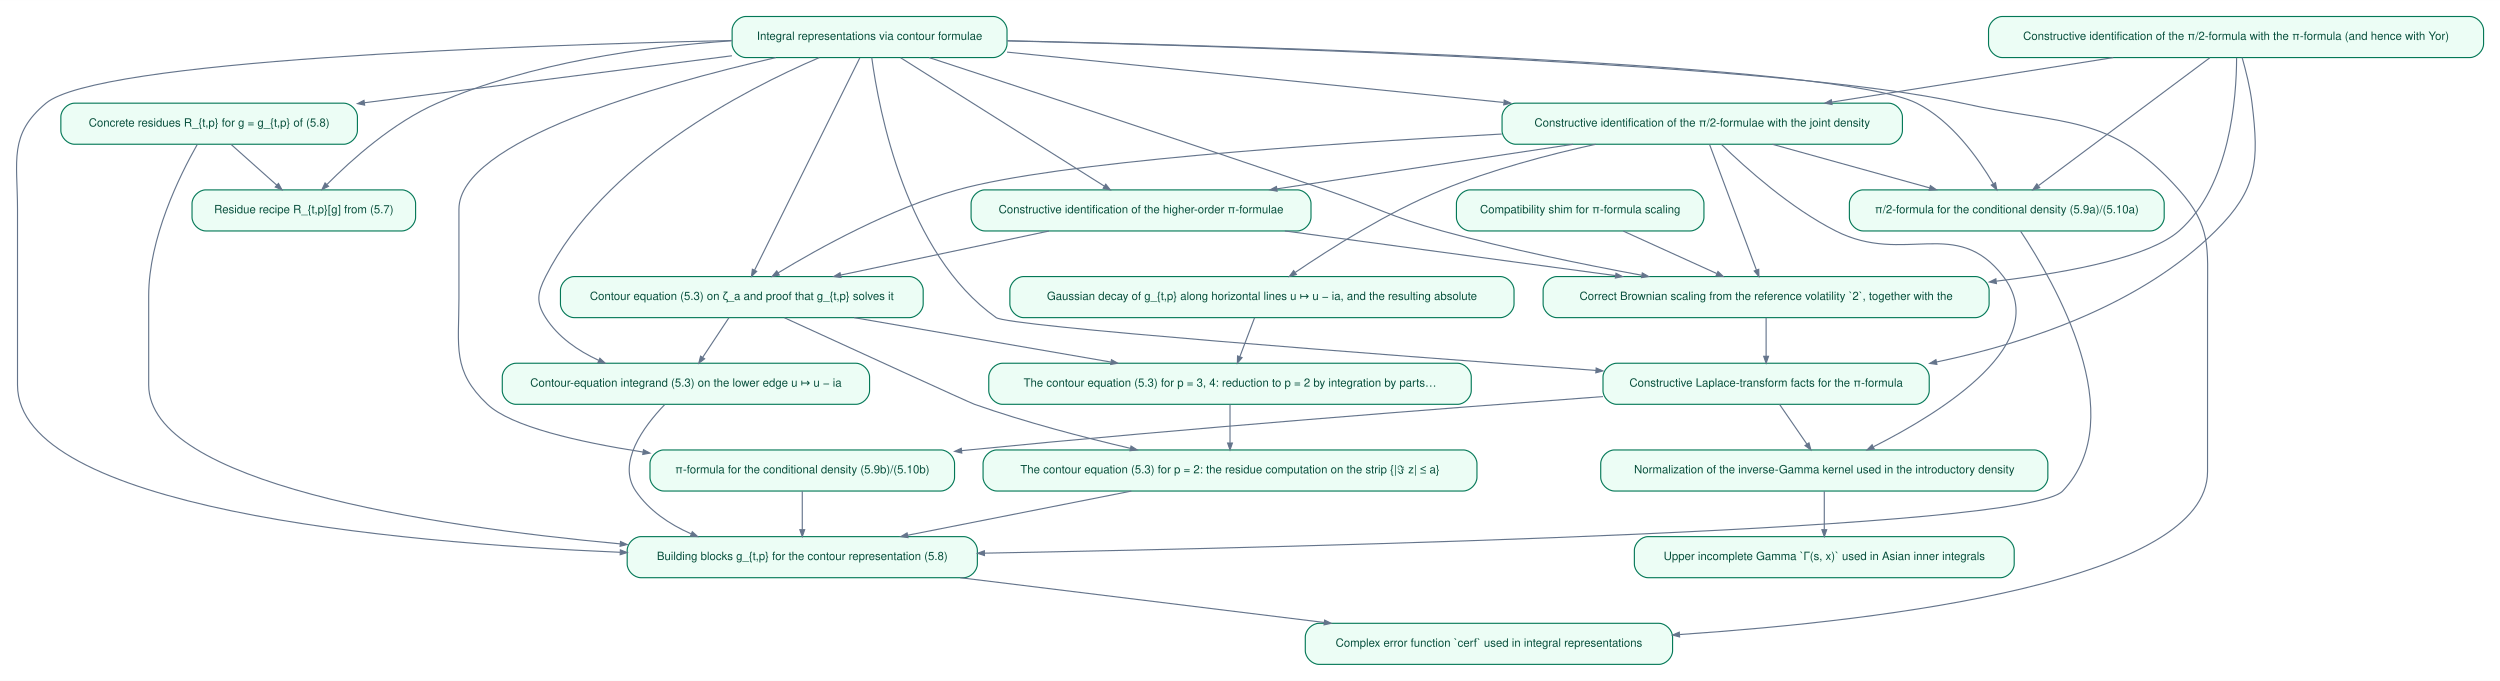
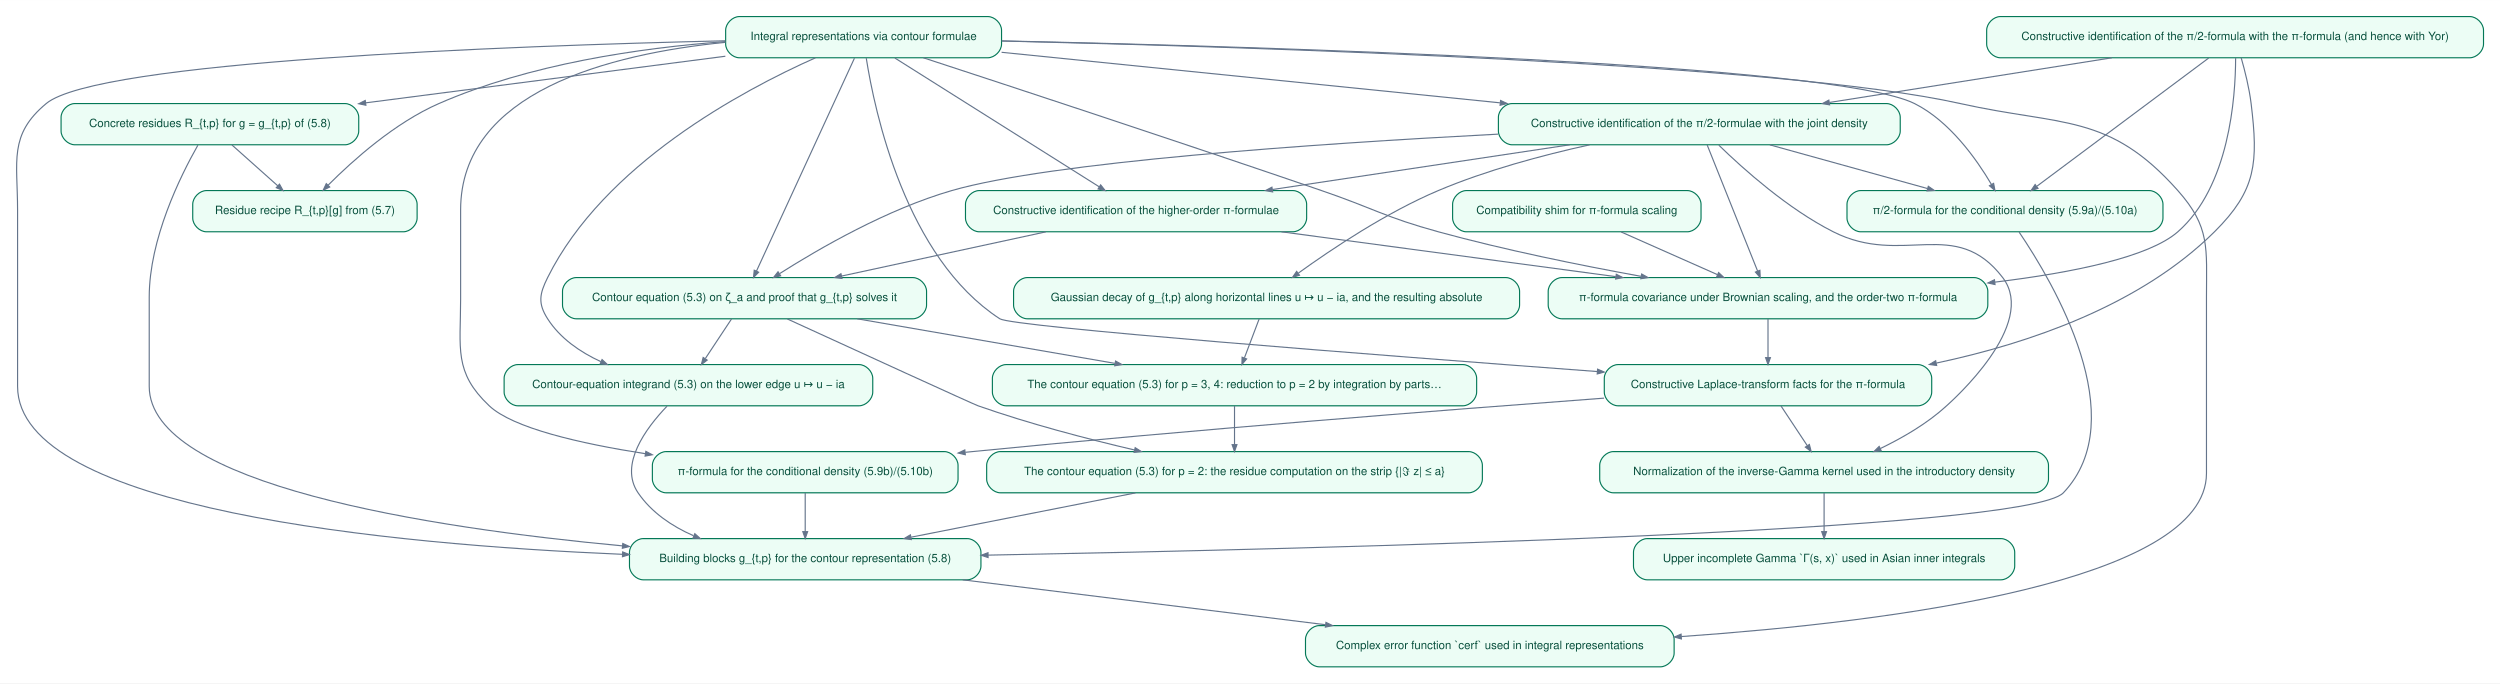
- <svg xmlns="http://www.w3.org/2000/svg" xmlns:xlink="http://www.w3.org/1999/xlink" width="2192pt" height="597pt" viewBox="0.00 0.00 2191.75 596.80">
+ <svg xmlns="http://www.w3.org/2000/svg" xmlns:xlink="http://www.w3.org/1999/xlink" width="2184pt" height="597pt" viewBox="0.00 0.00 2183.75 596.80">
  <g id="graph0" class="graph" transform="scale(1 1) rotate(0) translate(14.4 582.4)">
-     <polygon fill="white" stroke="transparent" points="-14.4,14.4 -14.4,-582.4 2177.35,-582.4 2177.35,14.4 -14.4,14.4" />
+     <polygon fill="white" stroke="transparent" points="-14.4,14.4 -14.4,-582.4 2169.35,-582.4 2169.35,14.4 -14.4,14.4" />
    <g id="node1" class="node">
      <g id="a_node1">
        <a xlink:href="Section5/IntegralReps.md" xlink:title="IntegralReps.lean">
-           <path fill="#ecfdf5" stroke="#047857" d="M856.45,-568C856.45,-568 639.45,-568 639.45,-568 633.45,-568 627.45,-562 627.45,-556 627.45,-556 627.45,-544 627.45,-544 627.45,-538 633.45,-532 639.45,-532 639.45,-532 856.45,-532 856.45,-532 862.45,-532 868.45,-538 868.45,-544 868.45,-544 868.45,-556 868.45,-556 868.45,-562 862.45,-568 856.45,-568" />
-           <text text-anchor="middle" x="747.95" y="-547.5" font-family="Helvetica,sans-Serif" font-size="10.00" fill="#064e3b">Integral representations via contour formulae</text>
+           <path fill="#ecfdf5" stroke="#047857" d="M848.45,-568C848.45,-568 631.45,-568 631.45,-568 625.45,-568 619.45,-562 619.45,-556 619.45,-556 619.45,-544 619.45,-544 619.45,-538 625.45,-532 631.45,-532 631.45,-532 848.45,-532 848.45,-532 854.45,-532 860.45,-538 860.45,-544 860.45,-544 860.45,-556 860.45,-556 860.45,-562 854.45,-568 848.45,-568" />
+           <text text-anchor="middle" x="739.95" y="-547.5" font-family="Helvetica,sans-Serif" font-size="10.00" fill="#064e3b">Integral representations via contour formulae</text>
        </a>
      </g>
    </g>
    <g id="node2" class="node">
      <g id="a_node2">
        <a xlink:href="Section5/ContourEq.md" xlink:title="ContourEq.lean">
          <path fill="#ecfdf5" stroke="#047857" d="M782.95,-340C782.95,-340 488.95,-340 488.95,-340 482.95,-340 476.95,-334 476.95,-328 476.95,-328 476.95,-316 476.95,-316 476.95,-310 482.95,-304 488.95,-304 488.95,-304 782.95,-304 782.95,-304 788.95,-304 794.95,-310 794.95,-316 794.95,-316 794.95,-328 794.95,-328 794.95,-334 788.95,-340 782.95,-340" />
          <text text-anchor="middle" x="635.95" y="-319.5" font-family="Helvetica,sans-Serif" font-size="10.00" fill="#064e3b">Contour equation (5.3) on ζ_a and proof that g_{t,p} solves it</text>
        </a>
      </g>
    </g>
    <g id="edge10" class="edge">
-       <path fill="none" stroke="#64748b" d="M739.35,-531.64C719.31,-491.2 669.51,-390.72 647.14,-345.59" />
-       <polygon fill="#64748b" stroke="#64748b" points="648.97,-344.55 644.43,-340.11 645.21,-346.42 648.97,-344.55" />
+       <path fill="none" stroke="#64748b" d="M731.96,-531.64C713.35,-491.2 667.11,-390.72 646.34,-345.59" />
+       <polygon fill="#64748b" stroke="#64748b" points="648.24,-344.68 643.82,-340.11 644.42,-346.44 648.24,-344.68" />
    </g>
    <g id="node5" class="node">
      <g id="a_node5">
        <a xlink:href="Section5/ContourIntegrand.md" xlink:title="ContourIntegrand.lean">
          <path fill="#ecfdf5" stroke="#047857" d="M735.95,-264C735.95,-264 437.95,-264 437.95,-264 431.95,-264 425.95,-258 425.95,-252 425.95,-252 425.95,-240 425.95,-240 425.95,-234 431.95,-228 437.95,-228 437.95,-228 735.95,-228 735.95,-228 741.95,-228 747.95,-234 747.95,-240 747.95,-240 747.95,-252 747.95,-252 747.95,-258 741.95,-264 735.95,-264" />
          <text text-anchor="middle" x="586.95" y="-243.5" font-family="Helvetica,sans-Serif" font-size="10.00" fill="#064e3b">Contour-equation integrand (5.3) on the lower edge u ↦ u − ia</text>
        </a>
      </g>
    </g>
    <g id="edge11" class="edge">
-       <path fill="none" stroke="#64748b" d="M703.9,-531.98C637.57,-503.64 514.44,-439.84 463.95,-340 456.73,-325.72 455.34,-317.48 463.95,-304 474.8,-287.01 492.16,-275.01 510.45,-266.56" />
-       <polygon fill="#64748b" stroke="#64748b" points="511.51,-268.39 516.15,-264.05 509.81,-264.55 511.51,-268.39" />
+       <path fill="none" stroke="#64748b" d="M697.89,-531.97C633.56,-503.32 513.04,-438.76 463.95,-340 456.83,-325.67 455.33,-317.48 463.95,-304 474.8,-287.01 492.15,-275.01 510.45,-266.56" />
+       <polygon fill="#64748b" stroke="#64748b" points="511.5,-268.39 516.15,-264.05 509.81,-264.55 511.5,-268.39" />
    </g>
    <g id="node6" class="node">
      <g id="a_node6">
        <a xlink:href="Section5/Rrecipe.md" xlink:title="Rrecipe.lean">
          <path fill="#ecfdf5" stroke="#047857" d="M337.95,-416C337.95,-416 165.95,-416 165.95,-416 159.95,-416 153.95,-410 153.95,-404 153.95,-404 153.95,-392 153.95,-392 153.95,-386 159.95,-380 165.95,-380 165.95,-380 337.95,-380 337.95,-380 343.95,-380 349.95,-386 349.95,-392 349.95,-392 349.95,-404 349.95,-404 349.95,-410 343.95,-416 337.95,-416" />
          <text text-anchor="middle" x="251.95" y="-395.5" font-family="Helvetica,sans-Serif" font-size="10.00" fill="#064e3b">Residue recipe R_{t,p}[g] from (5.7)</text>
        </a>
      </g>
    </g>
    <g id="edge20" class="edge">
-       <path fill="none" stroke="#64748b" d="M627.04,-546.71C550.34,-541.47 450.55,-527.51 368.95,-492 330.52,-475.28 294.01,-442.64 272.3,-420.82" />
-       <polygon fill="#64748b" stroke="#64748b" points="273.59,-419.15 267.89,-416.34 270.6,-422.09 273.59,-419.15" />
+       <path fill="none" stroke="#64748b" d="M619.04,-546.11C544.31,-540.58 447.92,-526.51 368.95,-492 330.55,-475.22 294.03,-442.59 272.3,-420.8" />
+       <polygon fill="#64748b" stroke="#64748b" points="273.6,-419.12 267.9,-416.32 270.61,-422.07 273.6,-419.12" />
    </g>
    <g id="node7" class="node">
      <g id="a_node7">
        <a xlink:href="Section5/Rrec.md" xlink:title="Rrec.lean">
          <path fill="#ecfdf5" stroke="#047857" d="M286.95,-492C286.95,-492 50.95,-492 50.95,-492 44.95,-492 38.95,-486 38.95,-480 38.95,-480 38.95,-468 38.95,-468 38.95,-462 44.95,-456 50.95,-456 50.95,-456 286.95,-456 286.95,-456 292.95,-456 298.95,-462 298.95,-468 298.95,-468 298.95,-480 298.95,-480 298.95,-486 292.95,-492 286.95,-492" />
          <text text-anchor="middle" x="168.95" y="-471.5" font-family="Helvetica,sans-Serif" font-size="10.00" fill="#064e3b">Concrete residues R_{t,p} for g = g_{t,p} of (5.8)</text>
        </a>
      </g>
    </g>
    <g id="edge19" class="edge">
-       <path fill="none" stroke="#64748b" d="M627.28,-533.58C533.3,-521.57 402.83,-504.89 305.12,-492.4" />
-       <polygon fill="#64748b" stroke="#64748b" points="305.25,-490.3 299.03,-491.62 304.71,-494.47 305.25,-490.3" />
+       <path fill="none" stroke="#64748b" d="M619.2,-533.35C527.2,-521.43 400.49,-505.01 304.92,-492.62" />
+       <polygon fill="#64748b" stroke="#64748b" points="305.18,-490.54 298.96,-491.85 304.64,-494.7 305.18,-490.54" />
    </g>
    <g id="node8" class="node">
      <g id="a_node8">
        <a xlink:href="Section5/GFun.md" xlink:title="GFun.lean">
          <path fill="#ecfdf5" stroke="#047857" d="M830.45,-112C830.45,-112 547.45,-112 547.45,-112 541.45,-112 535.45,-106 535.45,-100 535.45,-100 535.45,-88 535.45,-88 535.45,-82 541.45,-76 547.45,-76 547.45,-76 830.45,-76 830.45,-76 836.45,-76 842.45,-82 842.45,-88 842.45,-88 842.45,-100 842.45,-100 842.45,-106 836.45,-112 830.45,-112" />
          <text text-anchor="middle" x="688.95" y="-91.5" font-family="Helvetica,sans-Serif" font-size="10.00" fill="#064e3b">Building blocks g_{t,p} for the contour representation (5.8)</text>
        </a>
      </g>
    </g>
    <g id="edge12" class="edge">
-       <path fill="none" stroke="#64748b" d="M627.17,-546.96C433.62,-542.6 71.03,-529.47 25.95,-492 -6.96,-464.64 0.95,-441.8 0.95,-399 0.95,-399 0.95,-399 0.95,-245 0.95,-137.46 325.87,-106.89 529.13,-98.28" />
-       <polygon fill="#64748b" stroke="#64748b" points="529.5,-100.37 535.41,-98.02 529.32,-96.17 529.5,-100.37" />
+       <path fill="none" stroke="#64748b" d="M619.35,-546.85C427.65,-542.33 70.43,-529.01 25.95,-492 -6.96,-464.63 0.95,-441.8 0.95,-399 0.95,-399 0.95,-399 0.95,-245 0.95,-137.46 325.87,-106.89 529.13,-98.28" />
+       <polygon fill="#64748b" stroke="#64748b" points="529.5,-100.37 535.4,-98.02 529.32,-96.17 529.5,-100.37" />
    </g>
    <g id="node10" class="node">
      <g id="a_node10">
        <a xlink:href="Section5/Cerf.md" xlink:title="Cerf.lean">
-           <path fill="#ecfdf5" stroke="#047857" d="M1439.95,-36C1439.95,-36 1141.95,-36 1141.95,-36 1135.95,-36 1129.95,-30 1129.95,-24 1129.95,-24 1129.95,-12 1129.95,-12 1129.95,-6 1135.95,0 1141.95,0 1141.95,0 1439.95,0 1439.95,0 1445.95,0 1451.95,-6 1451.95,-12 1451.95,-12 1451.95,-24 1451.95,-24 1451.95,-30 1445.95,-36 1439.95,-36" />
-           <text text-anchor="middle" x="1290.95" y="-15.5" font-family="Helvetica,sans-Serif" font-size="10.00" fill="#064e3b">Complex error function `cerf` used in integral representations</text>
+           <path fill="#ecfdf5" stroke="#047857" d="M1435.95,-36C1435.95,-36 1137.95,-36 1137.95,-36 1131.95,-36 1125.95,-30 1125.95,-24 1125.95,-24 1125.95,-12 1125.95,-12 1125.95,-6 1131.95,0 1137.95,0 1137.95,0 1435.95,0 1435.95,0 1441.95,0 1447.95,-6 1447.95,-12 1447.95,-12 1447.95,-24 1447.95,-24 1447.95,-30 1441.95,-36 1435.95,-36" />
+           <text text-anchor="middle" x="1286.95" y="-15.5" font-family="Helvetica,sans-Serif" font-size="10.00" fill="#064e3b">Complex error function `cerf` used in integral representations</text>
        </a>
      </g>
    </g>
    <g id="edge9" class="edge">
-       <path fill="none" stroke="#64748b" d="M868.8,-546.63C1089.63,-541.49 1549.96,-526.88 1705.95,-492 1794.71,-472.16 1835.54,-483.99 1895.95,-416 1924.38,-384 1920.95,-365.8 1920.95,-323 1920.95,-323 1920.95,-323 1920.95,-169 1920.95,-73.69 1644.65,-38.83 1458.01,-26.16" />
-       <polygon fill="#64748b" stroke="#64748b" points="1458.09,-24.06 1451.96,-25.75 1457.81,-28.25 1458.09,-24.06" />
+       <path fill="none" stroke="#64748b" d="M860.8,-546.63C1081.62,-541.49 1541.95,-526.88 1697.95,-492 1786.71,-472.16 1827.54,-483.99 1887.95,-416 1916.38,-384 1912.95,-365.8 1912.95,-323 1912.95,-323 1912.95,-323 1912.95,-169 1912.95,-74.47 1639.61,-39.38 1454.17,-26.44" />
+       <polygon fill="#64748b" stroke="#64748b" points="1454.29,-24.34 1448.16,-26.03 1454,-28.53 1454.29,-24.34" />
    </g>
    <g id="node11" class="node">
      <g id="a_node11">
        <a xlink:href="Section5/PiFormula.md" xlink:title="PiFormula.lean">
          <path fill="#ecfdf5" stroke="#047857" d="M810.45,-188C810.45,-188 567.45,-188 567.45,-188 561.45,-188 555.45,-182 555.45,-176 555.45,-176 555.45,-164 555.45,-164 555.45,-158 561.45,-152 567.45,-152 567.45,-152 810.45,-152 810.45,-152 816.45,-152 822.45,-158 822.45,-164 822.45,-164 822.45,-176 822.45,-176 822.45,-182 816.45,-188 810.45,-188" />
          <text text-anchor="middle" x="688.95" y="-167.5" font-family="Helvetica,sans-Serif" font-size="10.00" fill="#064e3b">π-formula for the conditional density (5.9b)/(5.10b)</text>
        </a>
      </g>
    </g>
    <g id="edge13" class="edge">
-       <path fill="none" stroke="#64748b" d="M665.81,-531.98C559.56,-507.55 387.95,-458.84 387.95,-399 387.95,-399 387.95,-399 387.95,-321 387.95,-278.2 381.81,-257.36 412.95,-228 433.52,-208.61 491.73,-195.11 549.43,-186.14" />
-       <polygon fill="#64748b" stroke="#64748b" points="549.75,-188.21 555.37,-185.23 549.12,-184.06 549.75,-188.21" />
+       <path fill="none" stroke="#64748b" d="M619.3,-545.51C517.4,-535.34 387.95,-502.13 387.95,-399 387.95,-399 387.95,-399 387.95,-321 387.95,-278.2 381.8,-257.36 412.95,-228 433.51,-208.61 491.73,-195.11 549.42,-186.14" />
+       <polygon fill="#64748b" stroke="#64748b" points="549.75,-188.21 555.36,-185.23 549.12,-184.06 549.75,-188.21" />
    </g>
    <g id="node12" class="node">
      <g id="a_node12">
        <a xlink:href="Section5/PiHalfFormula.md" xlink:title="PiHalfFormula.lean">
-           <path fill="#ecfdf5" stroke="#047857" d="M1870.95,-416C1870.95,-416 1618.95,-416 1618.95,-416 1612.95,-416 1606.95,-410 1606.95,-404 1606.95,-404 1606.95,-392 1606.95,-392 1606.95,-386 1612.95,-380 1618.95,-380 1618.95,-380 1870.95,-380 1870.95,-380 1876.95,-380 1882.95,-386 1882.95,-392 1882.95,-392 1882.95,-404 1882.95,-404 1882.95,-410 1876.95,-416 1870.95,-416" />
-           <text text-anchor="middle" x="1744.95" y="-395.5" font-family="Helvetica,sans-Serif" font-size="10.00" fill="#064e3b">π/2-formula for the conditional density (5.9a)/(5.10a)</text>
+           <path fill="#ecfdf5" stroke="#047857" d="M1862.95,-416C1862.95,-416 1610.95,-416 1610.95,-416 1604.95,-416 1598.95,-410 1598.95,-404 1598.95,-404 1598.95,-392 1598.95,-392 1598.95,-386 1604.95,-380 1610.95,-380 1610.95,-380 1862.95,-380 1862.95,-380 1868.95,-380 1874.95,-386 1874.95,-392 1874.95,-392 1874.95,-404 1874.95,-404 1874.95,-410 1868.95,-416 1862.95,-416" />
+           <text text-anchor="middle" x="1736.95" y="-395.5" font-family="Helvetica,sans-Serif" font-size="10.00" fill="#064e3b">π/2-formula for the conditional density (5.9a)/(5.10a)</text>
        </a>
      </g>
    </g>
    <g id="edge17" class="edge">
-       <path fill="none" stroke="#64748b" d="M868.52,-546.75C1101.41,-541.65 1596.44,-526.81 1665.95,-492 1696.51,-476.7 1719.93,-443.75 1733.07,-421.47" />
-       <polygon fill="#64748b" stroke="#64748b" points="1735.01,-422.3 1736.18,-416.05 1731.37,-420.21 1735.01,-422.3" />
+       <path fill="none" stroke="#64748b" d="M860.51,-546.75C1093.41,-541.65 1588.43,-526.81 1657.95,-492 1688.51,-476.7 1711.92,-443.75 1725.06,-421.47" />
+       <polygon fill="#64748b" stroke="#64748b" points="1727.01,-422.3 1728.18,-416.05 1723.37,-420.21 1727.01,-422.3" />
    </g>
    <g id="node13" class="node">
      <g id="a_node13">
        <a xlink:href="Section5/PiFormulaHigher.md" xlink:title="PiFormulaHigher.lean">
-           <path fill="#ecfdf5" stroke="#047857" d="M1122.95,-416C1122.95,-416 848.95,-416 848.95,-416 842.95,-416 836.95,-410 836.95,-404 836.95,-404 836.95,-392 836.95,-392 836.95,-386 842.95,-380 848.95,-380 848.95,-380 1122.95,-380 1122.95,-380 1128.95,-380 1134.95,-386 1134.95,-392 1134.95,-392 1134.95,-404 1134.95,-404 1134.95,-410 1128.95,-416 1122.95,-416" />
-           <text text-anchor="middle" x="985.95" y="-395.5" font-family="Helvetica,sans-Serif" font-size="10.00" fill="#064e3b">Constructive identification of the higher-order π-formulae</text>
+           <path fill="#ecfdf5" stroke="#047857" d="M1114.95,-416C1114.95,-416 840.95,-416 840.95,-416 834.95,-416 828.95,-410 828.95,-404 828.95,-404 828.95,-392 828.95,-392 828.95,-386 834.95,-380 840.95,-380 840.95,-380 1114.95,-380 1114.95,-380 1120.95,-380 1126.95,-386 1126.95,-392 1126.95,-392 1126.95,-404 1126.95,-404 1126.95,-410 1120.95,-416 1114.95,-416" />
+           <text text-anchor="middle" x="977.95" y="-395.5" font-family="Helvetica,sans-Serif" font-size="10.00" fill="#064e3b">Constructive identification of the higher-order π-formulae</text>
        </a>
      </g>
    </g>
    <g id="edge14" class="edge">
-       <path fill="none" stroke="#64748b" d="M775.25,-531.79C819.46,-503.93 906.5,-449.07 953.69,-419.33" />
-       <polygon fill="#64748b" stroke="#64748b" points="955.01,-420.98 958.97,-416.01 952.77,-417.43 955.01,-420.98" />
+       <path fill="none" stroke="#64748b" d="M767.25,-531.79C811.45,-503.93 898.5,-449.07 945.69,-419.33" />
+       <polygon fill="#64748b" stroke="#64748b" points="947.01,-420.98 950.96,-416.01 944.77,-417.43 947.01,-420.98" />
    </g>
    <g id="node14" class="node">
      <g id="a_node14">
        <a xlink:href="Section5/PiHalfFormulaHigher.md" xlink:title="PiHalfFormulaHigher.lean">
-           <path fill="#ecfdf5" stroke="#047857" d="M1641.45,-492C1641.45,-492 1314.45,-492 1314.45,-492 1308.45,-492 1302.45,-486 1302.45,-480 1302.45,-480 1302.45,-468 1302.45,-468 1302.45,-462 1308.45,-456 1314.45,-456 1314.45,-456 1641.45,-456 1641.45,-456 1647.45,-456 1653.45,-462 1653.45,-468 1653.45,-468 1653.45,-480 1653.45,-480 1653.45,-486 1647.45,-492 1641.45,-492" />
-           <text text-anchor="middle" x="1477.95" y="-471.5" font-family="Helvetica,sans-Serif" font-size="10.00" fill="#064e3b">Constructive identification of the π/2-formulae with the joint density</text>
+           <path fill="#ecfdf5" stroke="#047857" d="M1633.45,-492C1633.45,-492 1306.45,-492 1306.45,-492 1300.45,-492 1294.45,-486 1294.45,-480 1294.45,-480 1294.45,-468 1294.45,-468 1294.45,-462 1300.45,-456 1306.45,-456 1306.45,-456 1633.45,-456 1633.45,-456 1639.45,-456 1645.45,-462 1645.45,-468 1645.45,-468 1645.45,-480 1645.45,-480 1645.45,-486 1639.45,-492 1633.45,-492" />
+           <text text-anchor="middle" x="1469.95" y="-471.5" font-family="Helvetica,sans-Serif" font-size="10.00" fill="#064e3b">Constructive identification of the π/2-formulae with the joint density</text>
        </a>
      </g>
    </g>
    <g id="edge18" class="edge">
-       <path fill="none" stroke="#64748b" d="M868.49,-536.78C987.09,-524.76 1169.4,-506.28 1303.75,-492.66" />
-       <polygon fill="#64748b" stroke="#64748b" points="1304.35,-494.71 1310.11,-492.01 1303.93,-490.53 1304.35,-494.71" />
+       <path fill="none" stroke="#64748b" d="M860.49,-536.78C979.09,-524.76 1161.4,-506.28 1295.75,-492.66" />
+       <polygon fill="#64748b" stroke="#64748b" points="1296.35,-494.71 1302.11,-492.01 1295.92,-490.53 1296.35,-494.71" />
    </g>
    <g id="node15" class="node">
      <g id="a_node15">
        <a xlink:href="Section5/PiFormulaLaplace.md" xlink:title="PiFormulaLaplace.lean">
-           <path fill="#ecfdf5" stroke="#047857" d="M1664.95,-264C1664.95,-264 1402.95,-264 1402.95,-264 1396.95,-264 1390.95,-258 1390.95,-252 1390.95,-252 1390.95,-240 1390.95,-240 1390.95,-234 1396.95,-228 1402.95,-228 1402.95,-228 1664.95,-228 1664.95,-228 1670.95,-228 1676.95,-234 1676.95,-240 1676.95,-240 1676.95,-252 1676.95,-252 1676.95,-258 1670.95,-264 1664.95,-264" />
-           <text text-anchor="middle" x="1533.95" y="-243.5" font-family="Helvetica,sans-Serif" font-size="10.00" fill="#064e3b">Constructive Laplace-transform facts for the π-formula</text>
+           <path fill="#ecfdf5" stroke="#047857" d="M1660.95,-264C1660.95,-264 1398.95,-264 1398.95,-264 1392.95,-264 1386.95,-258 1386.95,-252 1386.95,-252 1386.95,-240 1386.95,-240 1386.95,-234 1392.95,-228 1398.95,-228 1398.95,-228 1660.95,-228 1660.95,-228 1666.95,-228 1672.95,-234 1672.95,-240 1672.95,-240 1672.95,-252 1672.95,-252 1672.95,-258 1666.95,-264 1660.95,-264" />
+           <text text-anchor="middle" x="1529.95" y="-243.5" font-family="Helvetica,sans-Serif" font-size="10.00" fill="#064e3b">Constructive Laplace-transform facts for the π-formula</text>
        </a>
      </g>
    </g>
    <g id="edge15" class="edge">
-       <path fill="none" stroke="#64748b" d="M749.87,-531.97C756.03,-486.14 779.8,-359.89 858.95,-304 869.59,-296.48 1189.23,-272.04 1384.77,-257.72" />
-       <polygon fill="#64748b" stroke="#64748b" points="1384.98,-259.81 1390.81,-257.28 1384.67,-255.62 1384.98,-259.81" />
+       <path fill="none" stroke="#64748b" d="M742.28,-531.7C749.57,-485.19 776.62,-357.39 858.95,-304 869.8,-296.96 1186.56,-272.4 1380.92,-257.91" />
+       <polygon fill="#64748b" stroke="#64748b" points="1381.1,-260.01 1386.92,-257.47 1380.78,-255.82 1381.1,-260.01" />
    </g>
    <g id="node16" class="node">
      <g id="a_node16">
        <a xlink:href="Section5/PiFormulaScaling.md" xlink:title="PiFormulaScaling.lean">
-           <path fill="#ecfdf5" stroke="#047857" d="M1717.45,-340C1717.45,-340 1350.45,-340 1350.45,-340 1344.45,-340 1338.45,-334 1338.45,-328 1338.45,-328 1338.45,-316 1338.45,-316 1338.45,-310 1344.45,-304 1350.45,-304 1350.45,-304 1717.45,-304 1717.45,-304 1723.45,-304 1729.45,-310 1729.45,-316 1729.45,-316 1729.45,-328 1729.45,-328 1729.45,-334 1723.45,-340 1717.45,-340" />
-           <text text-anchor="middle" x="1533.95" y="-319.5" font-family="Helvetica,sans-Serif" font-size="10.00" fill="#064e3b">Correct Brownian scaling from the reference volatility `2`, together with the</text>
+           <path fill="#ecfdf5" stroke="#047857" d="M1709.95,-340C1709.95,-340 1349.95,-340 1349.95,-340 1343.95,-340 1337.95,-334 1337.95,-328 1337.95,-328 1337.95,-316 1337.95,-316 1337.95,-310 1343.95,-304 1349.95,-304 1349.95,-304 1709.95,-304 1709.95,-304 1715.95,-304 1721.95,-310 1721.95,-316 1721.95,-316 1721.95,-328 1721.95,-328 1721.95,-334 1715.95,-340 1709.95,-340" />
+           <text text-anchor="middle" x="1529.95" y="-319.5" font-family="Helvetica,sans-Serif" font-size="10.00" fill="#064e3b">π-formula covariance under Brownian scaling, and the order-two π-formula</text>
        </a>
      </g>
    </g>
    <g id="edge16" class="edge">
-       <path fill="none" stroke="#64748b" d="M800.15,-531.98C876.61,-506.97 1023.51,-458.64 1147.95,-416 1193.43,-400.42 1203.6,-392.76 1249.95,-380 1307.02,-364.29 1371.66,-350.97 1424.83,-341.17" />
-       <polygon fill="#64748b" stroke="#64748b" points="1425.4,-343.2 1430.93,-340.05 1424.65,-339.07 1425.4,-343.2" />
+       <path fill="none" stroke="#64748b" d="M792.15,-531.98C868.61,-506.97 1015.51,-458.64 1139.95,-416 1185.43,-400.42 1195.58,-392.7 1241.95,-380 1299.7,-364.18 1365.09,-350.88 1418.95,-341.11" />
+       <polygon fill="#64748b" stroke="#64748b" points="1419.59,-343.13 1425.13,-340 1418.85,-339 1419.59,-343.13" />
    </g>
    <g id="node3" class="node">
      <g id="a_node3">
        <a xlink:href="Section5/ContourRec.md" xlink:title="ContourRec.lean">
          <path fill="#ecfdf5" stroke="#047857" d="M1263.45,-264C1263.45,-264 864.45,-264 864.45,-264 858.45,-264 852.45,-258 852.45,-252 852.45,-252 852.45,-240 852.45,-240 852.45,-234 858.45,-228 864.45,-228 864.45,-228 1263.45,-228 1263.45,-228 1269.45,-228 1275.45,-234 1275.45,-240 1275.45,-240 1275.45,-252 1275.45,-252 1275.45,-258 1269.45,-264 1263.45,-264" />
          <text text-anchor="middle" x="1063.95" y="-243.5" font-family="Helvetica,sans-Serif" font-size="10.00" fill="#064e3b">The contour equation (5.3) for p = 3, 4: reduction to p = 2 by integration by parts…</text>
        </a>
      </g>
    </g>
    <g id="edge2" class="edge">
      <path fill="none" stroke="#64748b" d="M734.41,-303.98C801.74,-292.34 890.86,-276.93 959.44,-265.07" />
-       <polygon fill="#64748b" stroke="#64748b" points="960.04,-267.1 965.6,-264.01 959.33,-262.96 960.04,-267.1" />
+       <polygon fill="#64748b" stroke="#64748b" points="960.04,-267.1 965.59,-264.01 959.32,-262.96 960.04,-267.1" />
    </g>
    <g id="node4" class="node">
      <g id="a_node4">
        <a xlink:href="Section5/ContourTwo.md" xlink:title="ContourTwo.lean">
          <path fill="#ecfdf5" stroke="#047857" d="M1268.45,-188C1268.45,-188 859.45,-188 859.45,-188 853.45,-188 847.45,-182 847.45,-176 847.45,-176 847.45,-164 847.45,-164 847.45,-158 853.45,-152 859.45,-152 859.45,-152 1268.45,-152 1268.45,-152 1274.45,-152 1280.45,-158 1280.45,-164 1280.45,-164 1280.45,-176 1280.45,-176 1280.45,-182 1274.45,-188 1268.45,-188" />
          <text text-anchor="middle" x="1063.95" y="-167.5" font-family="Helvetica,sans-Serif" font-size="10.00" fill="#064e3b">The contour equation (5.3) for p = 2: the residue computation on the strip {|ℑ z| ≤ a}</text>
        </a>
      </g>
    </g>
    <g id="edge3" class="edge">
-       <path fill="none" stroke="#64748b" d="M673.34,-303.85C731.06,-277.4 835.7,-229.49 839.95,-228 884.24,-212.41 934.83,-199.17 976.71,-189.38" />
-       <polygon fill="#64748b" stroke="#64748b" points="977.2,-191.42 982.56,-188.02 976.25,-187.33 977.2,-191.42" />
+       <path fill="none" stroke="#64748b" d="M673.34,-303.85C731.06,-277.4 835.7,-229.49 839.95,-228 884.23,-212.41 934.83,-199.17 976.71,-189.38" />
+       <polygon fill="#64748b" stroke="#64748b" points="977.19,-191.42 982.56,-188.02 976.24,-187.33 977.19,-191.42" />
    </g>
    <g id="edge1" class="edge">
-       <path fill="none" stroke="#64748b" d="M624.59,-303.84C617.78,-293.56 609.06,-280.39 601.73,-269.32" />
-       <polygon fill="#64748b" stroke="#64748b" points="603.32,-267.91 598.25,-264.07 599.81,-270.23 603.32,-267.91" />
+       <path fill="none" stroke="#64748b" d="M624.58,-303.84C617.78,-293.56 609.06,-280.39 601.72,-269.32" />
+       <polygon fill="#64748b" stroke="#64748b" points="603.31,-267.91 598.25,-264.07 599.81,-270.23 603.31,-267.91" />
    </g>
    <g id="edge5" class="edge">
      <path fill="none" stroke="#64748b" d="M1063.95,-227.84C1063.95,-217.84 1063.95,-205.11 1063.95,-194.23" />
      <polygon fill="#64748b" stroke="#64748b" points="1066.05,-194.07 1063.95,-188.07 1061.85,-194.07 1066.05,-194.07" />
    </g>
    <g id="edge6" class="edge">
-       <path fill="none" stroke="#64748b" d="M977.45,-151.93C918.79,-140.35 841.33,-125.07 781.45,-113.25" />
-       <polygon fill="#64748b" stroke="#64748b" points="781.64,-111.15 775.34,-112.05 780.82,-115.27 781.64,-111.15" />
+       <path fill="none" stroke="#64748b" d="M977.44,-151.93C918.79,-140.35 841.33,-125.07 781.45,-113.25" />
+       <polygon fill="#64748b" stroke="#64748b" points="781.63,-111.15 775.34,-112.05 780.82,-115.27 781.63,-111.15" />
    </g>
    <g id="edge4" class="edge">
-       <path fill="none" stroke="#64748b" d="M568.26,-227.68C549.69,-208.32 526.23,-176.48 542.95,-152 554.63,-134.9 572.28,-122.92 591.31,-114.54" />
-       <polygon fill="#64748b" stroke="#64748b" points="592.53,-116.31 597.25,-112.06 590.91,-112.44 592.53,-116.31" />
+       <path fill="none" stroke="#64748b" d="M568.26,-227.68C549.69,-208.32 526.22,-176.48 542.95,-152 554.63,-134.9 572.28,-122.92 591.3,-114.54" />
+       <polygon fill="#64748b" stroke="#64748b" points="592.52,-116.31 597.25,-112.06 590.9,-112.44 592.52,-116.31" />
    </g>
    <g id="edge41" class="edge">
-       <path fill="none" stroke="#64748b" d="M188.2,-455.84C200.14,-445.19 215.58,-431.43 228.26,-420.12" />
+       <path fill="none" stroke="#64748b" d="M188.2,-455.84C200.14,-445.19 215.57,-431.43 228.26,-420.12" />
      <polygon fill="#64748b" stroke="#64748b" points="229.72,-421.63 232.8,-416.07 226.93,-418.5 229.72,-421.63" />
    </g>
    <g id="edge40" class="edge">
-       <path fill="none" stroke="#64748b" d="M158.48,-455.69C143.03,-428.48 115.95,-373.54 115.95,-323 115.95,-323 115.95,-323 115.95,-245 115.95,-159.13 359.85,-121.46 529.4,-105.64" />
-       <polygon fill="#64748b" stroke="#64748b" points="529.61,-107.73 535.4,-105.09 529.23,-103.55 529.61,-107.73" />
+       <path fill="none" stroke="#64748b" d="M158.48,-455.69C143.03,-428.48 115.95,-373.54 115.95,-323 115.95,-323 115.95,-323 115.95,-245 115.95,-159.13 359.85,-121.46 529.39,-105.64" />
+       <polygon fill="#64748b" stroke="#64748b" points="529.61,-107.73 535.39,-105.09 529.23,-103.55 529.61,-107.73" />
    </g>
    <g id="edge7" class="edge">
-       <path fill="none" stroke="#64748b" d="M827.44,-75.98C923,-64.23 1049.76,-48.65 1146.57,-36.75" />
-       <polygon fill="#64748b" stroke="#64748b" points="1146.91,-38.82 1152.61,-36.01 1146.4,-34.65 1146.91,-38.82" />
+       <path fill="none" stroke="#64748b" d="M826.52,-75.98C921.44,-64.23 1047.36,-48.65 1143.53,-36.75" />
+       <polygon fill="#64748b" stroke="#64748b" points="1143.83,-38.83 1149.53,-36.01 1143.32,-34.66 1143.83,-38.83" />
    </g>
    <g id="node9" class="node">
      <g id="a_node9">
        <a xlink:href="Section5/GFunDecay.md" xlink:title="GFunDecay.lean">
          <path fill="#ecfdf5" stroke="#047857" d="M1300.95,-340C1300.95,-340 882.95,-340 882.95,-340 876.95,-340 870.95,-334 870.95,-328 870.95,-328 870.95,-316 870.95,-316 870.95,-310 876.95,-304 882.95,-304 882.95,-304 1300.95,-304 1300.95,-304 1306.95,-304 1312.95,-310 1312.95,-316 1312.95,-316 1312.95,-328 1312.95,-328 1312.95,-334 1306.95,-340 1300.95,-340" />
          <text text-anchor="middle" x="1091.95" y="-319.5" font-family="Helvetica,sans-Serif" font-size="10.00" fill="#064e3b">Gaussian decay of g_{t,p} along horizontal lines u ↦ u − ia, and the resulting absolute</text>
        </a>
      </g>
    </g>
    <g id="edge8" class="edge">
-       <path fill="none" stroke="#64748b" d="M1085.46,-303.84C1081.64,-293.75 1076.77,-280.87 1072.62,-269.92" />
-       <polygon fill="#64748b" stroke="#64748b" points="1074.5,-268.94 1070.41,-264.07 1070.57,-270.42 1074.5,-268.94" />
+       <path fill="none" stroke="#64748b" d="M1085.45,-303.84C1081.64,-293.75 1076.76,-280.87 1072.62,-269.92" />
+       <polygon fill="#64748b" stroke="#64748b" points="1074.49,-268.94 1070.41,-264.07 1070.57,-270.42 1074.49,-268.94" />
    </g>
    <g id="edge22" class="edge">
      <path fill="none" stroke="#64748b" d="M688.95,-151.84C688.95,-141.84 688.95,-129.11 688.95,-118.23" />
      <polygon fill="#64748b" stroke="#64748b" points="691.05,-118.07 688.95,-112.07 686.85,-118.07 691.05,-118.07" />
    </g>
    <g id="edge29" class="edge">
-       <path fill="none" stroke="#64748b" d="M1757.08,-379.71C1786.59,-335.37 1855.34,-216.63 1793.95,-152 1761.96,-118.31 1147.14,-102.99 848.75,-97.51" />
-       <polygon fill="#64748b" stroke="#64748b" points="848.67,-95.41 842.63,-97.4 848.59,-99.61 848.67,-95.41" />
+       <path fill="none" stroke="#64748b" d="M1749.3,-379.72C1779.34,-335.42 1849.42,-216.75 1787.95,-152 1756.16,-118.52 1145.82,-103.1 848.74,-97.56" />
+       <polygon fill="#64748b" stroke="#64748b" points="848.68,-95.46 842.65,-97.45 848.61,-99.66 848.68,-95.46" />
    </g>
    <g id="edge23" class="edge">
-       <path fill="none" stroke="#64748b" d="M905.21,-379.93C850.58,-368.38 778.47,-353.13 722.62,-341.32" />
-       <polygon fill="#64748b" stroke="#64748b" points="722.89,-339.23 716.58,-340.05 722.02,-343.34 722.89,-339.23" />
+       <path fill="none" stroke="#64748b" d="M899.06,-379.93C845.67,-368.38 775.21,-353.13 720.64,-341.32" />
+       <polygon fill="#64748b" stroke="#64748b" points="721.05,-339.26 714.74,-340.05 720.16,-343.37 721.05,-339.26" />
    </g>
    <g id="edge24" class="edge">
-       <path fill="none" stroke="#64748b" d="M1112.02,-379.98C1198.83,-368.25 1313.94,-352.71 1401.99,-340.82" />
-       <polygon fill="#64748b" stroke="#64748b" points="1402.36,-342.89 1408.02,-340.01 1401.79,-338.73 1402.36,-342.89" />
+       <path fill="none" stroke="#64748b" d="M1104.93,-379.98C1192.38,-368.25 1308.33,-352.71 1397.03,-340.82" />
+       <polygon fill="#64748b" stroke="#64748b" points="1397.43,-342.88 1403.1,-340.01 1396.87,-338.72 1397.43,-342.88" />
    </g>
    <g id="edge30" class="edge">
-       <path fill="none" stroke="#64748b" d="M1302.2,-464.96C1139.99,-456.22 911.54,-440.17 824.95,-416 766.37,-399.65 704.13,-365.29 667.71,-343.22" />
-       <polygon fill="#64748b" stroke="#64748b" points="668.75,-341.39 662.53,-340.06 666.56,-344.98 668.75,-341.39" />
+       <path fill="none" stroke="#64748b" d="M1294.11,-465.29C1131.82,-456.79 903.33,-440.92 816.95,-416 760.72,-399.78 701.48,-365.62 666.66,-343.52" />
+       <polygon fill="#64748b" stroke="#64748b" points="667.48,-341.55 661.29,-340.08 665.21,-345.08 667.48,-341.55" />
    </g>
    <g id="edge31" class="edge">
-       <path fill="none" stroke="#64748b" d="M1384.5,-455.98C1342.48,-446.73 1292.81,-433.54 1249.95,-416 1202.33,-396.51 1151.85,-364.55 1121.11,-343.64" />
-       <polygon fill="#64748b" stroke="#64748b" points="1122.12,-341.79 1115.98,-340.13 1119.74,-345.25 1122.12,-341.79" />
+       <path fill="none" stroke="#64748b" d="M1374.08,-455.95C1332.5,-446.81 1283.85,-433.72 1241.95,-416 1196.52,-396.79 1148.91,-364.97 1119.82,-343.99" />
+       <polygon fill="#64748b" stroke="#64748b" points="1120.7,-342.03 1114.61,-340.2 1118.23,-345.43 1120.7,-342.03" />
    </g>
    <g id="edge35" class="edge">
-       <path fill="none" stroke="#64748b" d="M1539.54,-455.93C1580.73,-444.52 1634.92,-429.49 1677.31,-417.75" />
-       <polygon fill="#64748b" stroke="#64748b" points="1677.99,-419.74 1683.21,-416.11 1676.86,-415.69 1677.99,-419.74" />
+       <path fill="none" stroke="#64748b" d="M1531.54,-455.93C1572.72,-444.52 1626.92,-429.49 1669.31,-417.75" />
+       <polygon fill="#64748b" stroke="#64748b" points="1669.98,-419.74 1675.2,-416.11 1668.86,-415.69 1669.98,-419.74" />
    </g>
    <g id="edge33" class="edge">
-       <path fill="none" stroke="#64748b" d="M1364.77,-455.98C1287.06,-444.29 1184.1,-428.8 1105.13,-416.93" />
-       <polygon fill="#64748b" stroke="#64748b" points="1105.26,-414.82 1099.01,-416.01 1104.63,-418.97 1105.26,-414.82" />
+       <path fill="none" stroke="#64748b" d="M1356.76,-455.98C1279.06,-444.29 1176.1,-428.8 1097.13,-416.93" />
+       <polygon fill="#64748b" stroke="#64748b" points="1097.25,-414.82 1091.01,-416.01 1096.63,-418.97 1097.25,-414.82" />
    </g>
    <g id="edge34" class="edge">
-       <path fill="none" stroke="#64748b" d="M1484.37,-455.79C1494.5,-428.67 1514.18,-375.95 1525.46,-345.73" />
-       <polygon fill="#64748b" stroke="#64748b" points="1527.47,-346.36 1527.6,-340.01 1523.54,-344.89 1527.47,-346.36" />
+       <path fill="none" stroke="#64748b" d="M1476.83,-455.79C1487.68,-428.67 1508.77,-375.95 1520.85,-345.73" />
+       <polygon fill="#64748b" stroke="#64748b" points="1522.87,-346.36 1523.14,-340.01 1518.97,-344.8 1522.87,-346.36" />
    </g>
    <g id="node20" class="node">
      <g id="a_node20">
        <a xlink:href="Section5/InverseGammaIntegral.md" xlink:title="InverseGammaIntegral.lean">
-           <path fill="#ecfdf5" stroke="#047857" d="M1768.95,-188C1768.95,-188 1400.95,-188 1400.95,-188 1394.95,-188 1388.95,-182 1388.95,-176 1388.95,-176 1388.95,-164 1388.95,-164 1388.95,-158 1394.95,-152 1400.95,-152 1400.95,-152 1768.95,-152 1768.95,-152 1774.95,-152 1780.95,-158 1780.95,-164 1780.95,-164 1780.95,-176 1780.95,-176 1780.95,-182 1774.95,-188 1768.95,-188" />
-           <text text-anchor="middle" x="1584.95" y="-167.5" font-family="Helvetica,sans-Serif" font-size="10.00" fill="#064e3b">Normalization of the inverse-Gamma kernel used in the introductory density</text>
+           <path fill="#ecfdf5" stroke="#047857" d="M1762.95,-188C1762.95,-188 1394.95,-188 1394.95,-188 1388.95,-188 1382.95,-182 1382.95,-176 1382.95,-176 1382.95,-164 1382.95,-164 1382.95,-158 1388.95,-152 1394.95,-152 1394.95,-152 1762.95,-152 1762.95,-152 1768.95,-152 1774.95,-158 1774.95,-164 1774.95,-164 1774.95,-176 1774.95,-176 1774.95,-182 1768.95,-188 1762.95,-188" />
+           <text text-anchor="middle" x="1578.95" y="-167.5" font-family="Helvetica,sans-Serif" font-size="10.00" fill="#064e3b">Normalization of the inverse-Gamma kernel used in the introductory density</text>
        </a>
      </g>
    </g>
    <g id="edge32" class="edge">
-       <path fill="none" stroke="#64748b" d="M1494.99,-455.68C1516.46,-434.8 1555.36,-400.04 1594.95,-380 1655.36,-349.42 1700.84,-393.8 1741.95,-340 1786.12,-282.2 1688.57,-221.34 1628.17,-190.86" />
-       <polygon fill="#64748b" stroke="#64748b" points="1628.76,-188.81 1622.45,-188.01 1626.88,-192.57 1628.76,-188.81" />
+       <path fill="none" stroke="#64748b" d="M1486.98,-455.67C1508.44,-434.78 1547.34,-400.01 1586.95,-380 1647.77,-349.28 1693.53,-394.1 1734.95,-340 1766.21,-299.16 1690.48,-232.17 1685.95,-228 1669.17,-212.56 1647.43,-199.99 1627.94,-190.61" />
+       <polygon fill="#64748b" stroke="#64748b" points="1628.83,-188.71 1622.51,-188.05 1627.04,-192.51 1628.83,-188.71" />
    </g>
    <g id="edge26" class="edge">
-       <path fill="none" stroke="#64748b" d="M1390.91,-234.79C1249.54,-224.35 1027.15,-207.02 834.95,-188 832.92,-187.8 830.87,-187.59 828.81,-187.39" />
-       <polygon fill="#64748b" stroke="#64748b" points="828.78,-185.27 822.6,-186.75 828.35,-189.45 828.78,-185.27" />
+       <path fill="none" stroke="#64748b" d="M1386.73,-234.69C1246.12,-224.22 1025.6,-206.91 834.95,-188 832.92,-187.8 830.87,-187.59 828.81,-187.38" />
+       <polygon fill="#64748b" stroke="#64748b" points="828.78,-185.27 822.59,-186.75 828.35,-189.45 828.78,-185.27" />
    </g>
    <g id="edge25" class="edge">
-       <path fill="none" stroke="#64748b" d="M1545.78,-227.84C1552.92,-217.47 1562.1,-204.15 1569.78,-193.02" />
-       <polygon fill="#64748b" stroke="#64748b" points="1571.51,-194.2 1573.19,-188.07 1568.05,-191.82 1571.51,-194.2" />
+       <path fill="none" stroke="#64748b" d="M1541.31,-227.84C1548.12,-217.56 1556.84,-204.39 1564.17,-193.32" />
+       <polygon fill="#64748b" stroke="#64748b" points="1566.08,-194.23 1567.64,-188.07 1562.58,-191.91 1566.08,-194.23" />
    </g>
    <g id="edge28" class="edge">
-       <path fill="none" stroke="#64748b" d="M1533.95,-303.84C1533.95,-293.84 1533.95,-281.11 1533.95,-270.23" />
-       <polygon fill="#64748b" stroke="#64748b" points="1536.05,-270.07 1533.95,-264.07 1531.85,-270.07 1536.05,-270.07" />
+       <path fill="none" stroke="#64748b" d="M1529.95,-303.84C1529.95,-293.84 1529.95,-281.11 1529.95,-270.23" />
+       <polygon fill="#64748b" stroke="#64748b" points="1532.05,-270.07 1529.95,-264.07 1527.85,-270.07 1532.05,-270.07" />
    </g>
    <g id="node17" class="node">
      <g id="a_node17">
        <a xlink:href="Section5/PiFormulaScale.md" xlink:title="PiFormulaScale.lean">
-           <path fill="#ecfdf5" stroke="#047857" d="M1467.45,-416C1467.45,-416 1274.45,-416 1274.45,-416 1268.45,-416 1262.45,-410 1262.45,-404 1262.45,-404 1262.45,-392 1262.45,-392 1262.45,-386 1268.45,-380 1274.45,-380 1274.45,-380 1467.45,-380 1467.45,-380 1473.45,-380 1479.45,-386 1479.45,-392 1479.45,-392 1479.45,-404 1479.45,-404 1479.45,-410 1473.45,-416 1467.45,-416" />
-           <text text-anchor="middle" x="1370.95" y="-395.5" font-family="Helvetica,sans-Serif" font-size="10.00" fill="#064e3b">Compatibility shim for π-formula scaling</text>
+           <path fill="#ecfdf5" stroke="#047857" d="M1459.45,-416C1459.45,-416 1266.45,-416 1266.45,-416 1260.45,-416 1254.45,-410 1254.45,-404 1254.45,-404 1254.45,-392 1254.45,-392 1254.45,-386 1260.45,-380 1266.45,-380 1266.45,-380 1459.45,-380 1459.45,-380 1465.45,-380 1471.45,-386 1471.45,-392 1471.45,-392 1471.45,-404 1471.45,-404 1471.45,-410 1465.45,-416 1459.45,-416" />
+           <text text-anchor="middle" x="1362.95" y="-395.5" font-family="Helvetica,sans-Serif" font-size="10.00" fill="#064e3b">Compatibility shim for π-formula scaling</text>
        </a>
      </g>
    </g>
    <g id="edge27" class="edge">
-       <path fill="none" stroke="#64748b" d="M1408.76,-379.84C1433.24,-368.72 1465.19,-354.22 1490.68,-342.64" />
-       <polygon fill="#64748b" stroke="#64748b" points="1491.75,-344.46 1496.35,-340.07 1490.02,-340.64 1491.75,-344.46" />
+       <path fill="none" stroke="#64748b" d="M1401.68,-379.84C1426.76,-368.72 1459.5,-354.22 1485.62,-342.64" />
+       <polygon fill="#64748b" stroke="#64748b" points="1486.79,-344.42 1491.42,-340.07 1485.09,-340.58 1486.79,-344.42" />
    </g>
    <g id="node18" class="node">
      <g id="a_node18">
        <a xlink:href="Section5/PiHalfIdentify.md" xlink:title="PiHalfIdentify.lean">
-           <path fill="#ecfdf5" stroke="#047857" d="M2150.95,-568C2150.95,-568 1740.95,-568 1740.95,-568 1734.95,-568 1728.95,-562 1728.95,-556 1728.95,-556 1728.95,-544 1728.95,-544 1728.95,-538 1734.95,-532 1740.95,-532 1740.95,-532 2150.95,-532 2150.95,-532 2156.95,-532 2162.95,-538 2162.95,-544 2162.95,-544 2162.95,-556 2162.95,-556 2162.95,-562 2156.95,-568 2150.95,-568" />
-           <text text-anchor="middle" x="1945.95" y="-547.5" font-family="Helvetica,sans-Serif" font-size="10.00" fill="#064e3b">Constructive identification of the π/2-formula with the π-formula (and hence with Yor)</text>
+           <path fill="#ecfdf5" stroke="#047857" d="M2142.95,-568C2142.95,-568 1732.95,-568 1732.95,-568 1726.95,-568 1720.95,-562 1720.95,-556 1720.95,-556 1720.95,-544 1720.95,-544 1720.95,-538 1726.95,-532 1732.95,-532 1732.95,-532 2142.95,-532 2142.95,-532 2148.95,-532 2154.95,-538 2154.95,-544 2154.95,-544 2154.95,-556 2154.95,-556 2154.95,-562 2148.95,-568 2142.95,-568" />
+           <text text-anchor="middle" x="1937.95" y="-547.5" font-family="Helvetica,sans-Serif" font-size="10.00" fill="#064e3b">Constructive identification of the π/2-formula with the π-formula (and hence with Yor)</text>
        </a>
      </g>
    </g>
    <g id="edge38" class="edge">
-       <path fill="none" stroke="#64748b" d="M1922.89,-531.79C1885.79,-504.1 1812.94,-449.74 1772.92,-419.88" />
-       <polygon fill="#64748b" stroke="#64748b" points="1773.8,-417.91 1767.74,-416.01 1771.29,-421.28 1773.8,-417.91" />
+       <path fill="none" stroke="#64748b" d="M1914.89,-531.79C1877.78,-504.1 1804.94,-449.74 1764.92,-419.88" />
+       <polygon fill="#64748b" stroke="#64748b" points="1765.8,-417.91 1759.74,-416.01 1763.29,-421.28 1765.8,-417.91" />
    </g>
    <g id="edge39" class="edge">
-       <path fill="none" stroke="#64748b" d="M1838.29,-531.98C1764.52,-520.31 1666.82,-504.86 1591.77,-493" />
-       <polygon fill="#64748b" stroke="#64748b" points="1591.75,-490.87 1585.5,-492.01 1591.09,-495.02 1591.75,-490.87" />
+       <path fill="none" stroke="#64748b" d="M1830.29,-531.98C1756.52,-520.31 1658.82,-504.86 1583.77,-493" />
+       <polygon fill="#64748b" stroke="#64748b" points="1583.75,-490.87 1577.49,-492.01 1583.09,-495.02 1583.75,-490.87" />
    </g>
    <g id="edge36" class="edge">
-       <path fill="none" stroke="#64748b" d="M1951.27,-531.99C1954.49,-520.76 1958.3,-505.66 1959.95,-492 1966.17,-440.61 1964.75,-416.41 1927.95,-380 1862.8,-315.54 1765.39,-282.31 1683.72,-265.18" />
-       <polygon fill="#64748b" stroke="#64748b" points="1683.67,-263.02 1677.37,-263.87 1682.82,-267.14 1683.67,-263.02" />
+       <path fill="none" stroke="#64748b" d="M1943.27,-531.99C1946.49,-520.76 1950.29,-505.66 1951.95,-492 1958.17,-440.61 1956.71,-416.45 1919.95,-380 1855.21,-315.82 1758.28,-282.58 1677.26,-265.38" />
+       <polygon fill="#64748b" stroke="#64748b" points="1677.26,-263.24 1670.96,-264.07 1676.41,-267.35 1677.26,-263.24" />
    </g>
    <g id="edge37" class="edge">
-       <path fill="none" stroke="#64748b" d="M1946.43,-531.75C1946.37,-497.2 1940.94,-419.43 1895.95,-380 1870.7,-357.87 1804.72,-344.29 1735.89,-335.99" />
-       <polygon fill="#64748b" stroke="#64748b" points="1735.86,-333.87 1729.65,-335.25 1735.36,-338.04 1735.86,-333.87" />
+       <path fill="none" stroke="#64748b" d="M1938.42,-531.76C1938.35,-497.21 1932.9,-419.47 1887.95,-380 1862.81,-357.93 1796.83,-344.36 1728.26,-336.04" />
+       <polygon fill="#64748b" stroke="#64748b" points="1728.25,-333.92 1722.04,-335.3 1727.75,-338.09 1728.25,-333.92" />
    </g>
    <g id="node19" class="node">
      <g id="a_node19">
        <a xlink:href="Section5/UpperGamma.md" xlink:title="UpperGamma.lean">
-           <path fill="#ecfdf5" stroke="#047857" d="M1739.45,-112C1739.45,-112 1430.45,-112 1430.45,-112 1424.45,-112 1418.45,-106 1418.45,-100 1418.45,-100 1418.45,-88 1418.45,-88 1418.45,-82 1424.45,-76 1430.45,-76 1430.45,-76 1739.45,-76 1739.45,-76 1745.45,-76 1751.45,-82 1751.45,-88 1751.45,-88 1751.45,-100 1751.45,-100 1751.45,-106 1745.45,-112 1739.45,-112" />
-           <text text-anchor="middle" x="1584.95" y="-91.5" font-family="Helvetica,sans-Serif" font-size="10.00" fill="#064e3b">Upper incomplete Gamma `Γ(s, x)` used in Asian inner integrals</text>
+           <path fill="#ecfdf5" stroke="#047857" d="M1733.45,-112C1733.45,-112 1424.45,-112 1424.45,-112 1418.45,-112 1412.45,-106 1412.45,-100 1412.45,-100 1412.45,-88 1412.45,-88 1412.45,-82 1418.45,-76 1424.45,-76 1424.45,-76 1733.45,-76 1733.45,-76 1739.45,-76 1745.45,-82 1745.45,-88 1745.45,-88 1745.45,-100 1745.45,-100 1745.45,-106 1739.45,-112 1733.45,-112" />
+           <text text-anchor="middle" x="1578.95" y="-91.5" font-family="Helvetica,sans-Serif" font-size="10.00" fill="#064e3b">Upper incomplete Gamma `Γ(s, x)` used in Asian inner integrals</text>
        </a>
      </g>
    </g>
    <g id="edge21" class="edge">
-       <path fill="none" stroke="#64748b" d="M1584.95,-151.84C1584.95,-141.84 1584.95,-129.11 1584.95,-118.23" />
-       <polygon fill="#64748b" stroke="#64748b" points="1587.05,-118.07 1584.95,-112.07 1582.85,-118.07 1587.05,-118.07" />
+       <path fill="none" stroke="#64748b" d="M1578.95,-151.84C1578.95,-141.84 1578.95,-129.11 1578.95,-118.23" />
+       <polygon fill="#64748b" stroke="#64748b" points="1581.05,-118.07 1578.95,-112.07 1576.85,-118.07 1581.05,-118.07" />
    </g>
  </g>
</svg>
